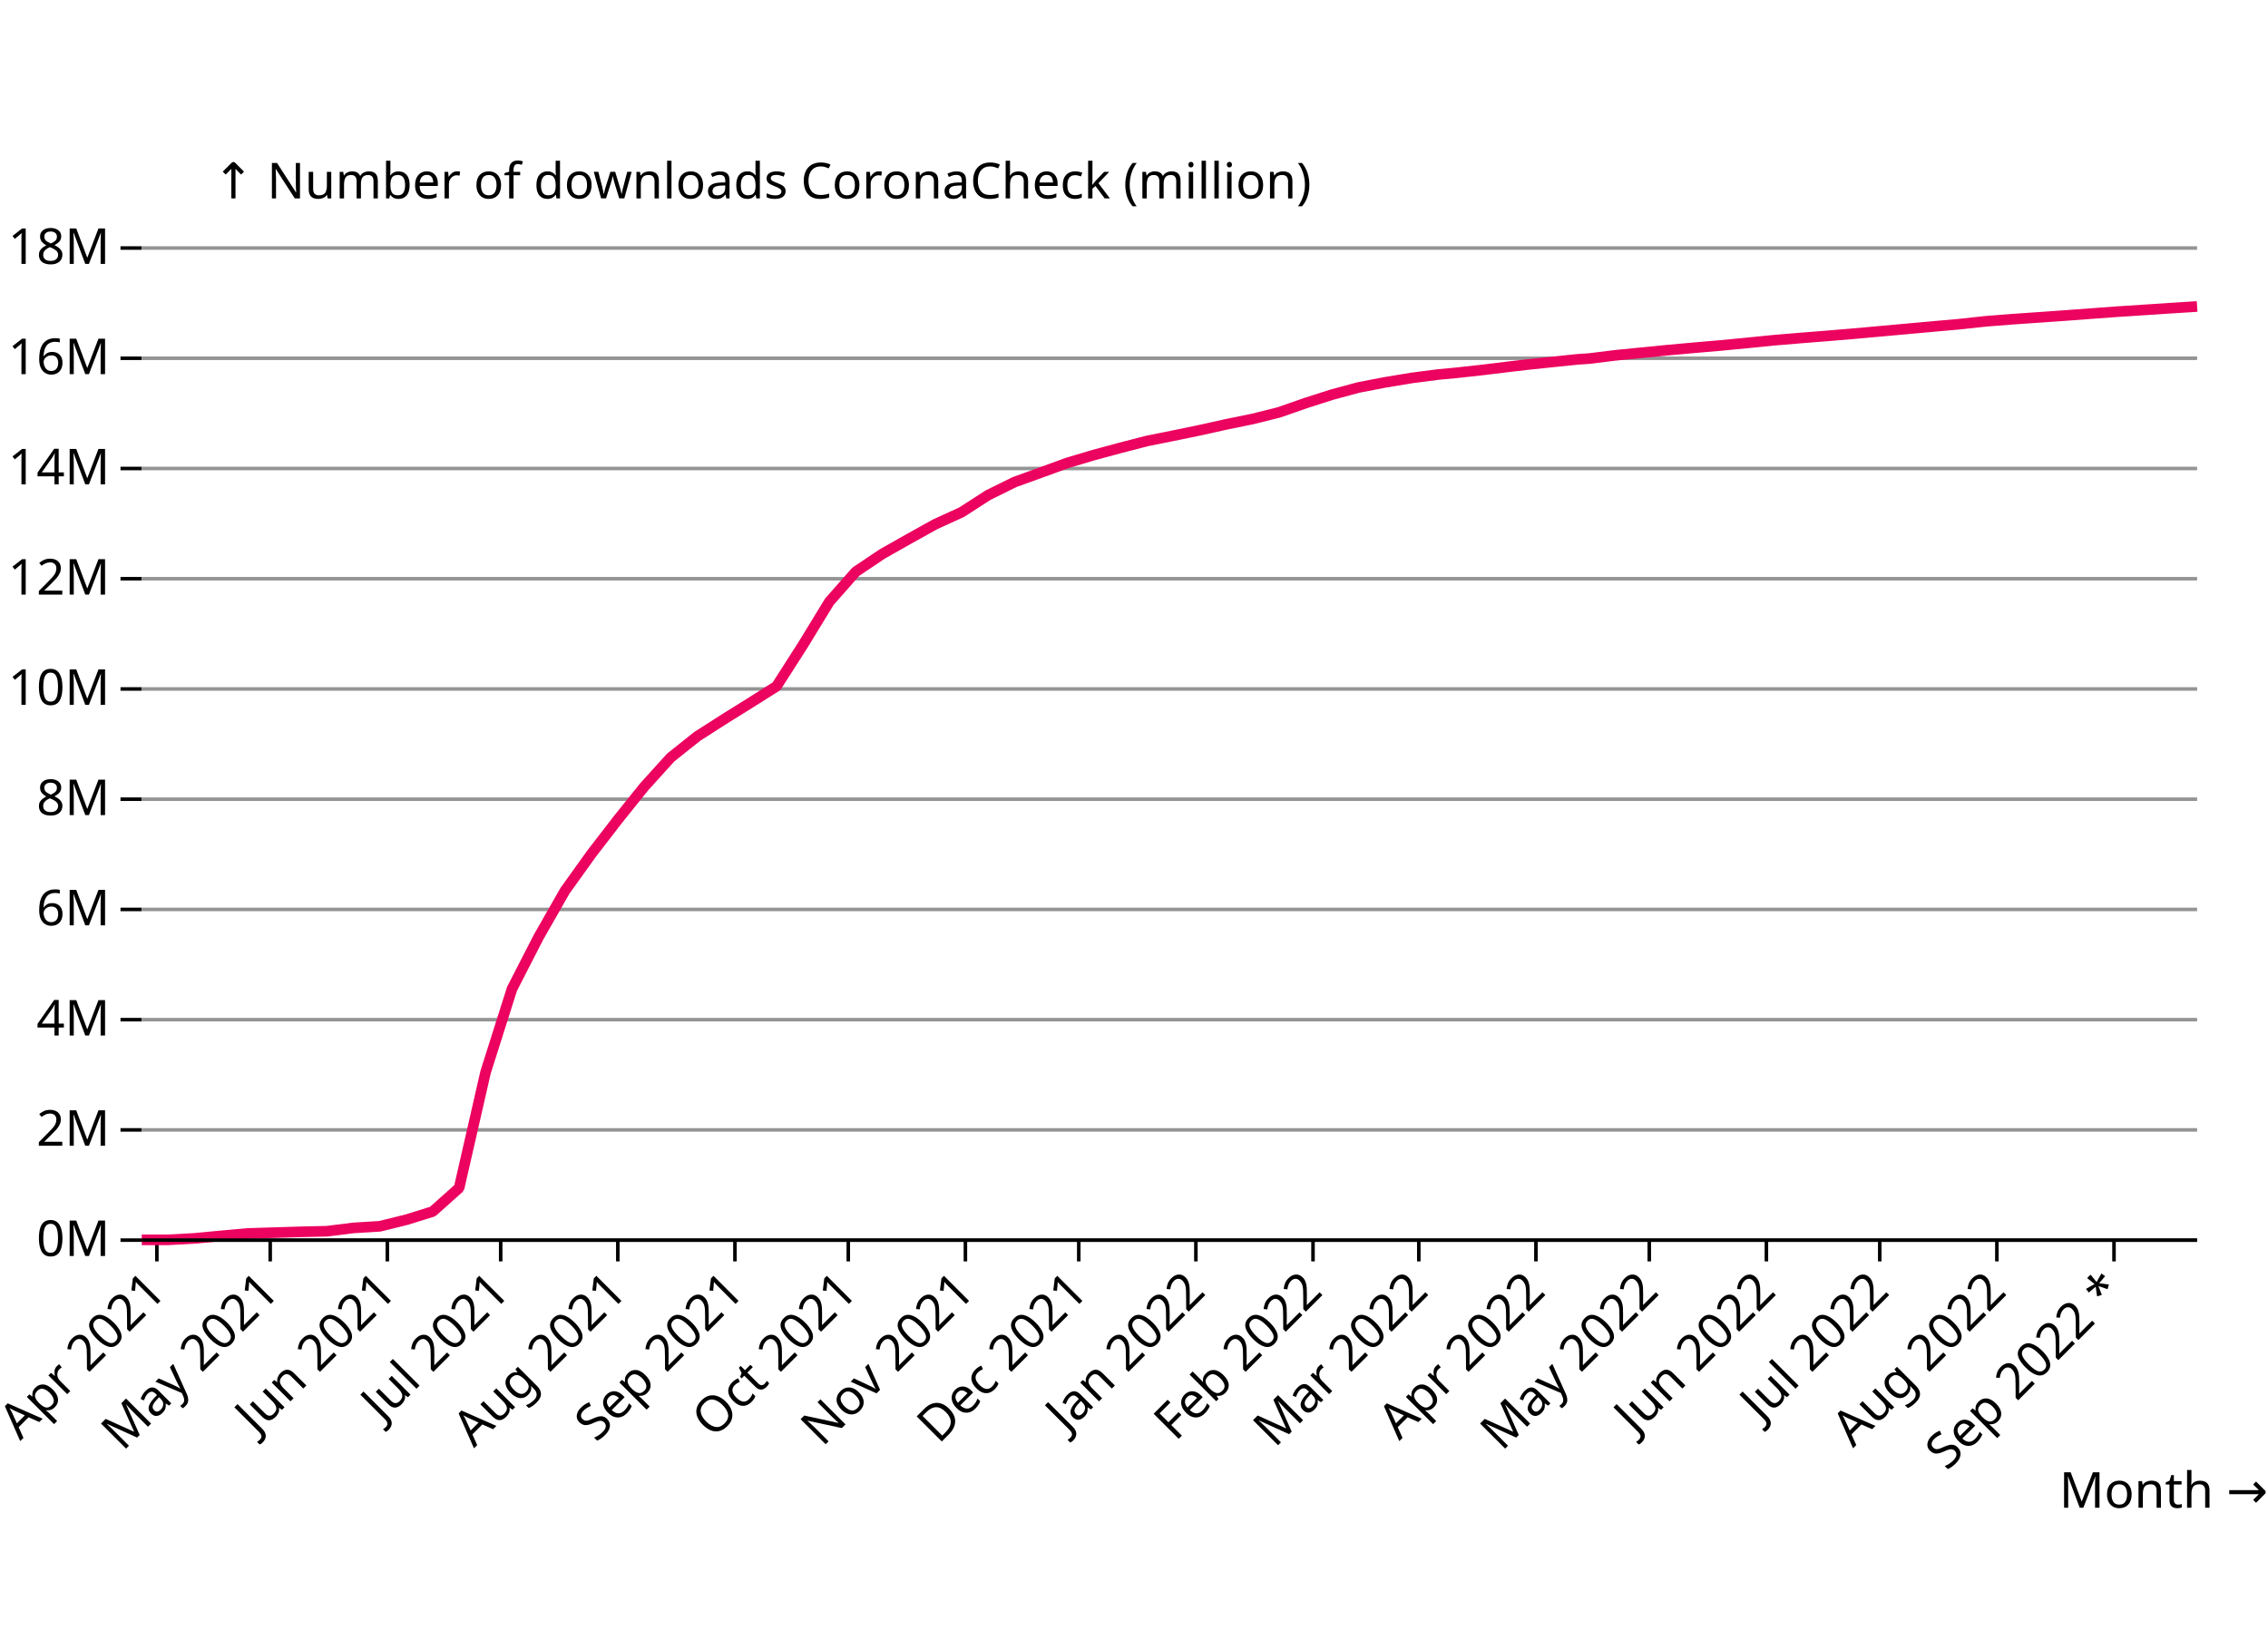
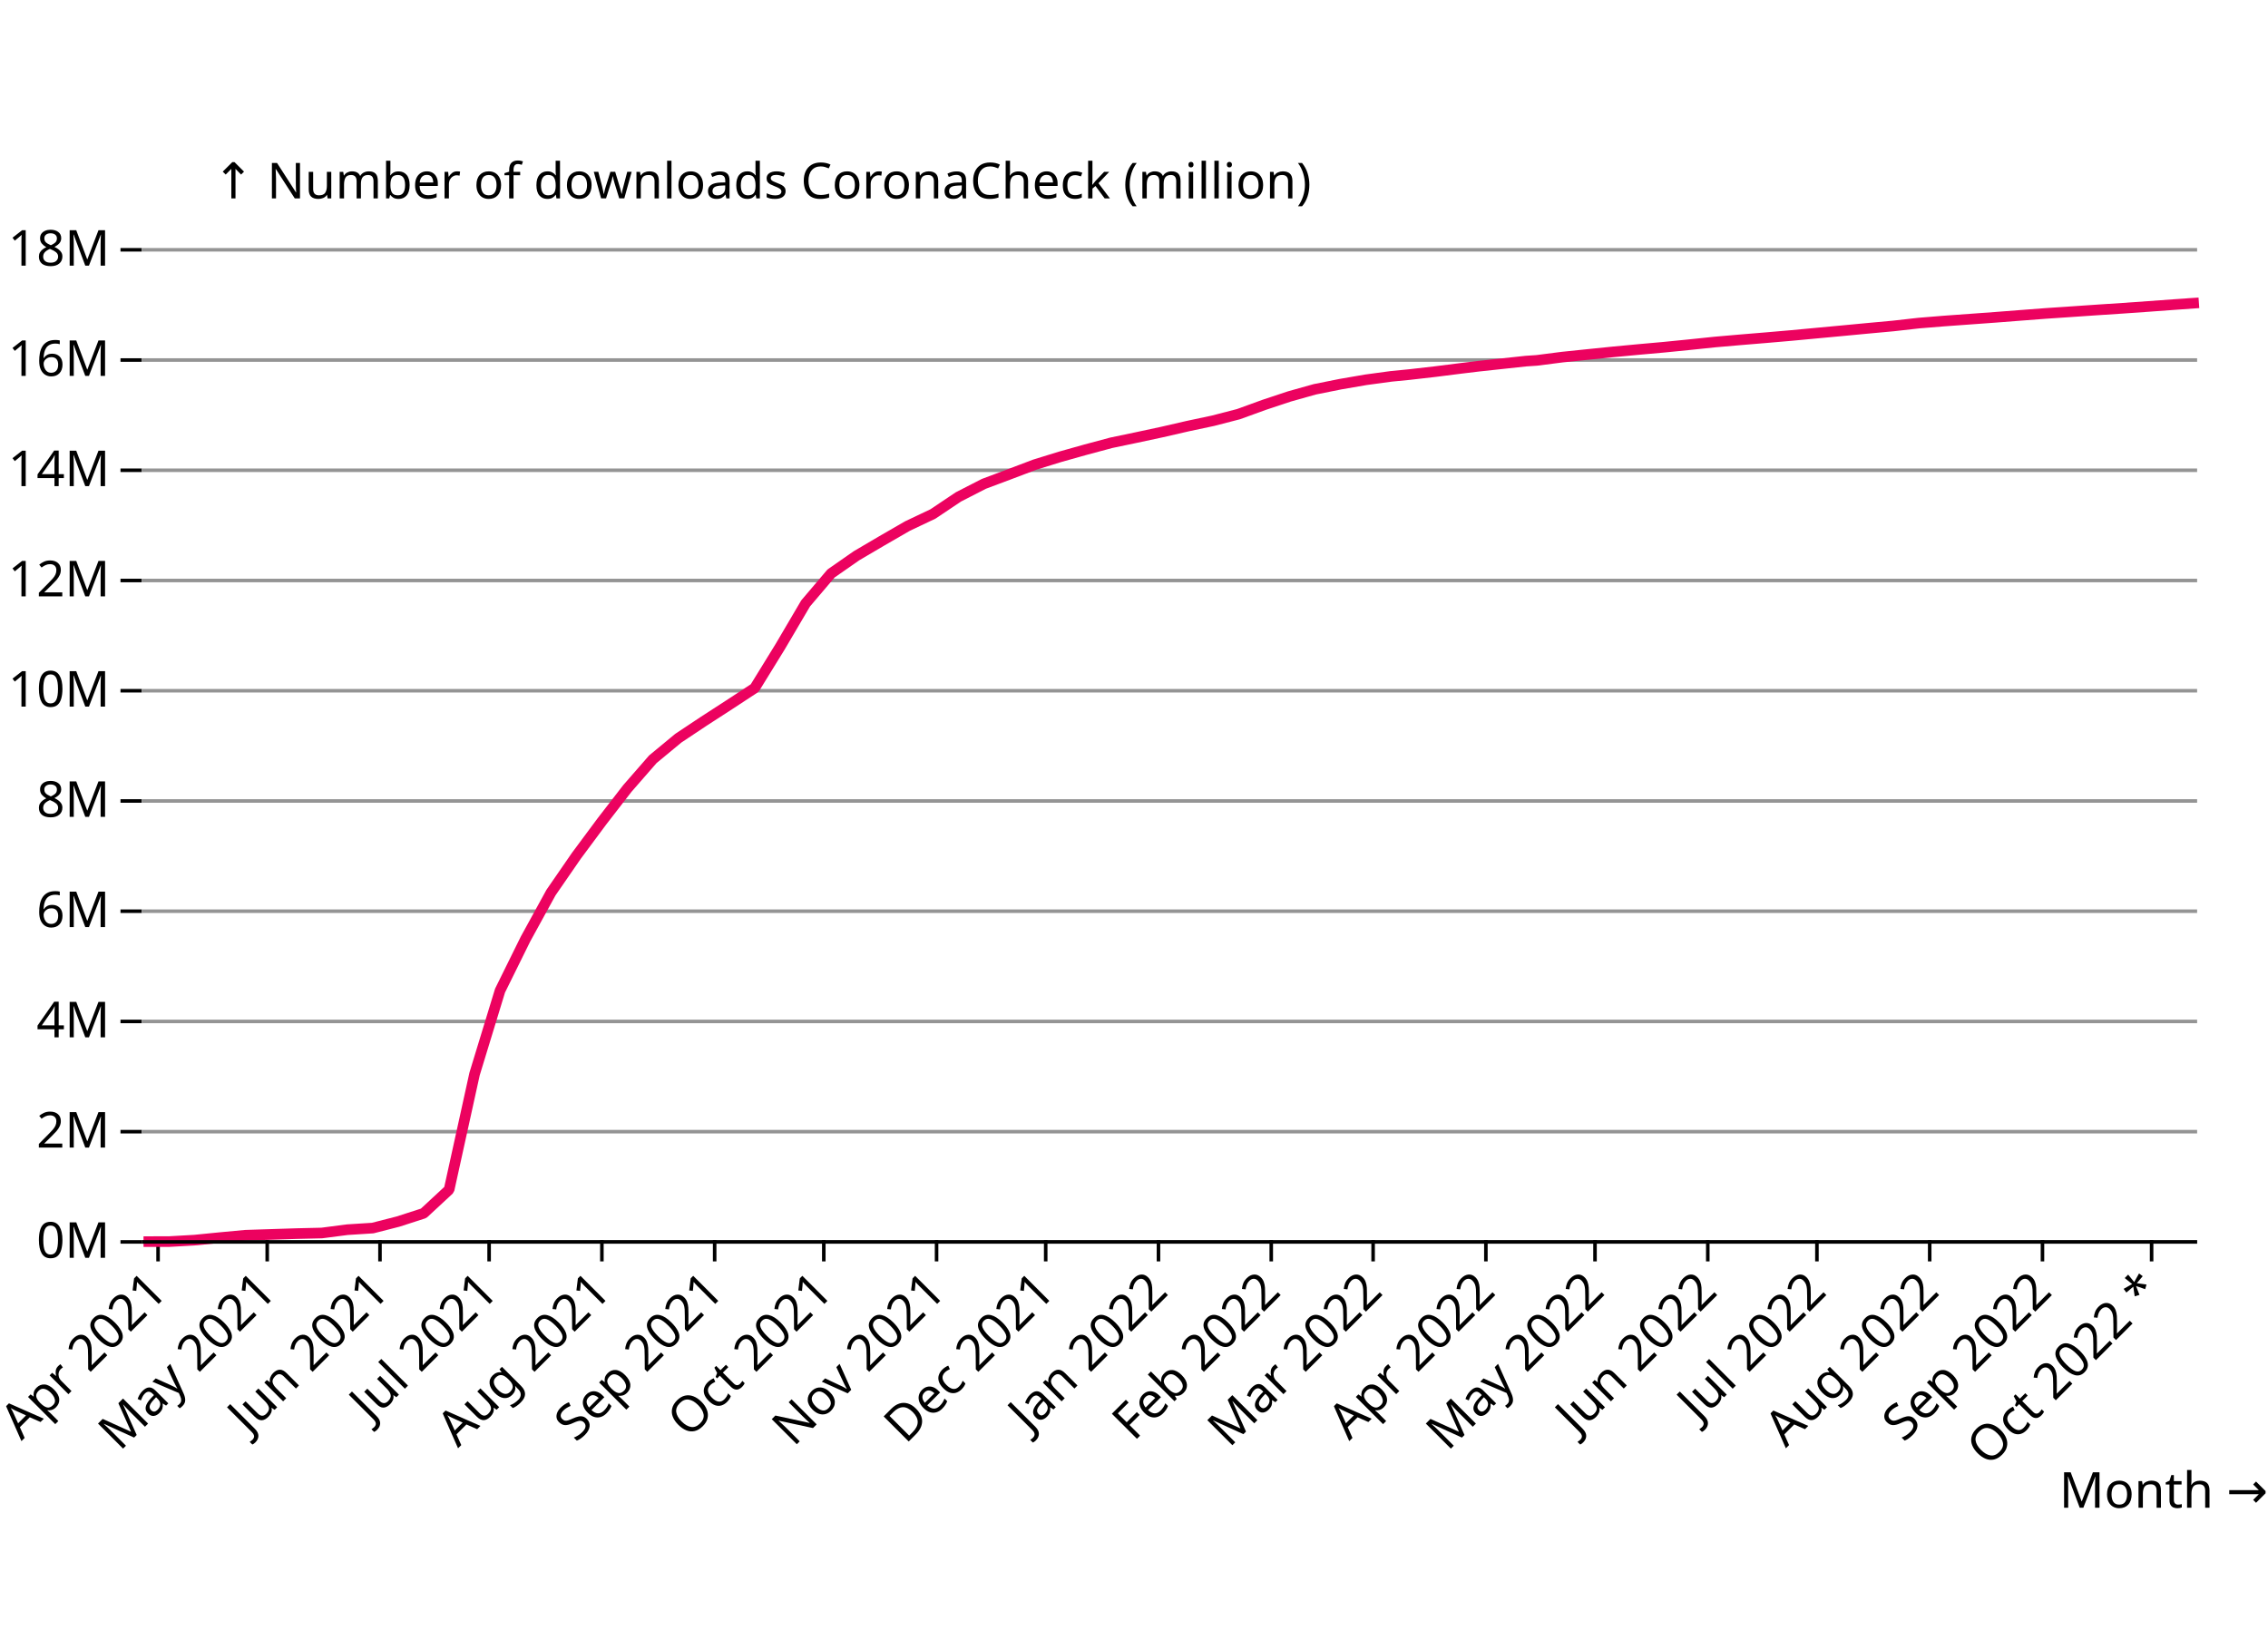
<svg xmlns="http://www.w3.org/2000/svg" class="plot" fill="currentColor" text-anchor="middle" width="640" height="460" viewBox="0 0 640 400" style="font-family: 'RO Sans', sans-serif; font-size: 14px;">
  <style>
        line[stroke-opacity] {
            stroke-opacity: 1;
            stroke: #949494;
        }
</style>
  <g transform="translate(40,0)" fill="none" text-anchor="end">
-     <g class="tick" opacity="1" transform="translate(0,320)">
+     <g class="tick" opacity="1" transform="translate(0,320.5)">
      <line stroke="currentColor" x2="-6" />
      <line stroke="currentColor" x2="580" stroke-opacity="0.1" />
      <text fill="currentColor" x="-9" dy="0.32em">0M</text>
    </g>
-     <g class="tick" opacity="1" transform="translate(0,288.8889)">
+     <g class="tick" opacity="1" transform="translate(0,289.3889)">
      <line stroke="currentColor" x2="-6" />
      <line stroke="currentColor" x2="580" stroke-opacity="0.1" />
      <text fill="currentColor" x="-9" dy="0.32em">2M</text>
    </g>
-     <g class="tick" opacity="1" transform="translate(0,257.7778)">
+     <g class="tick" opacity="1" transform="translate(0,258.2778)">
      <line stroke="currentColor" x2="-6" />
      <line stroke="currentColor" x2="580" stroke-opacity="0.1" />
      <text fill="currentColor" x="-9" dy="0.32em">4M</text>
    </g>
-     <g class="tick" opacity="1" transform="translate(0,226.6667)">
+     <g class="tick" opacity="1" transform="translate(0,227.1667)">
      <line stroke="currentColor" x2="-6" />
      <line stroke="currentColor" x2="580" stroke-opacity="0.1" />
      <text fill="currentColor" x="-9" dy="0.32em">6M</text>
    </g>
-     <g class="tick" opacity="1" transform="translate(0,195.5556)">
+     <g class="tick" opacity="1" transform="translate(0,196.0556)">
      <line stroke="currentColor" x2="-6" />
      <line stroke="currentColor" x2="580" stroke-opacity="0.1" />
      <text fill="currentColor" x="-9" dy="0.32em">8M</text>
    </g>
-     <g class="tick" opacity="1" transform="translate(0,164.4444)">
+     <g class="tick" opacity="1" transform="translate(0,164.9444)">
      <line stroke="currentColor" x2="-6" />
      <line stroke="currentColor" x2="580" stroke-opacity="0.1" />
      <text fill="currentColor" x="-9" dy="0.32em">10M</text>
    </g>
-     <g class="tick" opacity="1" transform="translate(0,133.3333)">
+     <g class="tick" opacity="1" transform="translate(0,133.8333)">
      <line stroke="currentColor" x2="-6" />
      <line stroke="currentColor" x2="580" stroke-opacity="0.1" />
      <text fill="currentColor" x="-9" dy="0.32em">12M</text>
    </g>
-     <g class="tick" opacity="1" transform="translate(0,102.2222)">
+     <g class="tick" opacity="1" transform="translate(0,102.7222)">
      <line stroke="currentColor" x2="-6" />
      <line stroke="currentColor" x2="580" stroke-opacity="0.1" />
      <text fill="currentColor" x="-9" dy="0.32em">14M</text>
    </g>
-     <g class="tick" opacity="1" transform="translate(0,71.11111)">
+     <g class="tick" opacity="1" transform="translate(0,71.61111)">
      <line stroke="currentColor" x2="-6" />
      <line stroke="currentColor" x2="580" stroke-opacity="0.1" />
      <text fill="currentColor" x="-9" dy="0.32em">16M</text>
    </g>
-     <g class="tick" opacity="1" transform="translate(0,40)">
+     <g class="tick" opacity="1" transform="translate(0,40.5)">
      <line stroke="currentColor" x2="-6" />
      <line stroke="currentColor" x2="580" stroke-opacity="0.1" />
      <text fill="currentColor" x="-9" dy="0.32em">18M</text>
    </g>
    <text fill="currentColor" transform="translate(20,40)" dy="-1em" text-anchor="start">↑ Number of downloads CoronaCheck (million)</text>
  </g>
  <g transform="translate(0,320)" fill="none" text-anchor="middle">
-     <g class="tick" opacity="1" transform="translate(44.26471,0)">
+     <g class="tick" opacity="1" transform="translate(44.60619,0)">
      <line stroke="currentColor" y2="6" />
      <text fill="currentColor" dy="0.32em" transform="translate(0, 11.82843) rotate(-45)" text-anchor="end">Apr 2021</text>
    </g>
-     <g class="tick" opacity="1" transform="translate(76.25,0)">
+     <g class="tick" opacity="1" transform="translate(75.40265,0)">
      <line stroke="currentColor" y2="6" />
      <text fill="currentColor" dy="0.32em" transform="translate(0, 11.82843) rotate(-45)" text-anchor="end">May 2021</text>
    </g>
-     <g class="tick" opacity="1" transform="translate(109.3015,0)">
+     <g class="tick" opacity="1" transform="translate(107.2257,0)">
      <line stroke="currentColor" y2="6" />
      <text fill="currentColor" dy="0.32em" transform="translate(0, 11.82843) rotate(-45)" text-anchor="end">Jun 2021</text>
    </g>
-     <g class="tick" opacity="1" transform="translate(141.2868,0)">
+     <g class="tick" opacity="1" transform="translate(138.0221,0)">
      <line stroke="currentColor" y2="6" />
      <text fill="currentColor" dy="0.32em" transform="translate(0, 11.82843) rotate(-45)" text-anchor="end">Jul 2021</text>
    </g>
-     <g class="tick" opacity="1" transform="translate(174.3382,0)">
+     <g class="tick" opacity="1" transform="translate(169.8451,0)">
      <line stroke="currentColor" y2="6" />
      <text fill="currentColor" dy="0.32em" transform="translate(0, 11.82843) rotate(-45)" text-anchor="end">Aug 2021</text>
    </g>
-     <g class="tick" opacity="1" transform="translate(207.3897,0)">
+     <g class="tick" opacity="1" transform="translate(201.6681,0)">
      <line stroke="currentColor" y2="6" />
      <text fill="currentColor" dy="0.32em" transform="translate(0, 11.82843) rotate(-45)" text-anchor="end">Sep 2021</text>
    </g>
-     <g class="tick" opacity="1" transform="translate(239.375,0)">
+     <g class="tick" opacity="1" transform="translate(232.4646,0)">
      <line stroke="currentColor" y2="6" />
      <text fill="currentColor" dy="0.32em" transform="translate(0, 11.82843) rotate(-45)" text-anchor="end">Oct 2021</text>
    </g>
-     <g class="tick" opacity="1" transform="translate(272.4265,0)">
+     <g class="tick" opacity="1" transform="translate(264.2876,0)">
      <line stroke="currentColor" y2="6" />
      <text fill="currentColor" dy="0.32em" transform="translate(0, 11.82843) rotate(-45)" text-anchor="end">Nov 2021</text>
    </g>
-     <g class="tick" opacity="1" transform="translate(304.4118,0)">
+     <g class="tick" opacity="1" transform="translate(295.0841,0)">
      <line stroke="currentColor" y2="6" />
      <text fill="currentColor" dy="0.32em" transform="translate(0, 11.82843) rotate(-45)" text-anchor="end">Dec 2021</text>
    </g>
-     <g class="tick" opacity="1" transform="translate(337.4632,0)">
+     <g class="tick" opacity="1" transform="translate(326.9071,0)">
      <line stroke="currentColor" y2="6" />
      <text fill="currentColor" dy="0.32em" transform="translate(0, 11.82843) rotate(-45)" text-anchor="end">Jan 2022</text>
    </g>
-     <g class="tick" opacity="1" transform="translate(370.5147,0)">
+     <g class="tick" opacity="1" transform="translate(358.7301,0)">
      <line stroke="currentColor" y2="6" />
      <text fill="currentColor" dy="0.32em" transform="translate(0, 11.82843) rotate(-45)" text-anchor="end">Feb 2022</text>
    </g>
-     <g class="tick" opacity="1" transform="translate(400.3676,0)">
+     <g class="tick" opacity="1" transform="translate(387.4735,0)">
      <line stroke="currentColor" y2="6" />
      <text fill="currentColor" dy="0.32em" transform="translate(0, 11.82843) rotate(-45)" text-anchor="end">Mar 2022</text>
    </g>
-     <g class="tick" opacity="1" transform="translate(433.4191,0)">
+     <g class="tick" opacity="1" transform="translate(419.2965,0)">
      <line stroke="currentColor" y2="6" />
      <text fill="currentColor" dy="0.32em" transform="translate(0, 11.82843) rotate(-45)" text-anchor="end">Apr 2022</text>
    </g>
-     <g class="tick" opacity="1" transform="translate(465.4044,0)">
+     <g class="tick" opacity="1" transform="translate(450.0929,0)">
      <line stroke="currentColor" y2="6" />
      <text fill="currentColor" dy="0.32em" transform="translate(0, 11.82843) rotate(-45)" text-anchor="end">May 2022</text>
    </g>
-     <g class="tick" opacity="1" transform="translate(498.4559,0)">
+     <g class="tick" opacity="1" transform="translate(481.9159,0)">
      <line stroke="currentColor" y2="6" />
      <text fill="currentColor" dy="0.32em" transform="translate(0, 11.82843) rotate(-45)" text-anchor="end">Jun 2022</text>
    </g>
-     <g class="tick" opacity="1" transform="translate(530.4412,0)">
+     <g class="tick" opacity="1" transform="translate(512.7124,0)">
      <line stroke="currentColor" y2="6" />
      <text fill="currentColor" dy="0.32em" transform="translate(0, 11.82843) rotate(-45)" text-anchor="end">Jul 2022</text>
    </g>
-     <g class="tick" opacity="1" transform="translate(563.4926,0)">
+     <g class="tick" opacity="1" transform="translate(544.5354,0)">
      <line stroke="currentColor" y2="6" />
      <text fill="currentColor" dy="0.32em" transform="translate(0, 11.82843) rotate(-45)" text-anchor="end">Aug 2022</text>
    </g>
-     <g class="tick" opacity="1" transform="translate(596.5441,0)">
+     <g class="tick" opacity="1" transform="translate(576.3584,0)">
      <line stroke="currentColor" y2="6" />
-       <text fill="currentColor" dy="0.32em" transform="translate(0, 11.82843) rotate(-45)" text-anchor="end">Sep 2022 *</text>
+       <text fill="currentColor" dy="0.32em" transform="translate(0, 11.82843) rotate(-45)" text-anchor="end">Sep 2022</text>
+     </g>
+     <g class="tick" opacity="1" transform="translate(607.1549,0)">
+       <line stroke="currentColor" y2="6" />
+       <text fill="currentColor" dy="0.32em" transform="translate(0, 11.82843) rotate(-45)" text-anchor="end">Oct 2022 *</text>
    </g>
    <text fill="currentColor" transform="translate(640,80)" dy="-0.32em" text-anchor="end">Month →</text>
  </g>
-   <g fill="none" stroke="#ec025f" stroke-width="3" stroke-miterlimit="1">
-     <path d="M40,319.923L47.463,319.914L54.926,319.505L62.39,318.793L69.853,318.12L77.316,317.889L84.779,317.659L92.243,317.489L99.706,316.554L107.169,316.096L114.632,314.256L122.096,311.932L129.559,305.265L137.022,272.614L144.485,249.082L151.949,234.526L159.412,221.424L166.875,211.008L174.338,201.329L181.801,192.031L189.265,183.789L196.728,177.844L204.191,173.061L211.654,168.409L219.118,163.693L226.581,152.027L234.044,139.805L241.507,131.347L248.971,126.34L256.434,122.117L263.897,117.967L271.36,114.558L278.824,109.743L286.287,106.057L293.75,103.363L301.213,100.639L308.676,98.417L316.14,96.4L323.603,94.472L331.066,92.968L338.529,91.428L345.993,89.773L353.456,88.246L360.919,86.385L368.382,83.774L375.846,81.385L375.846,81.385L383.309,79.368L390.772,77.927L398.235,76.688L405.699,75.714L411.029,75.212L418.493,74.388L425.956,73.478L431.287,72.858L445.147,71.417L448.346,71.21L455.809,70.286L463.272,69.542L470.735,68.81L478.199,68.133L485.662,67.49L493.125,66.773L500.588,66.024L508.051,65.4L515.515,64.805L522.978,64.183L530.441,63.509L537.904,62.837L545.368,62.157L552.831,61.496L560.294,60.686L567.757,60.1L575.221,59.58L582.684,59.057L590.147,58.5L597.61,57.952L605.074,57.466L612.537,56.974L620,56.501" />
+   <g fill="none" stroke="#ec025f" stroke-width="3" stroke-miterlimit="1" transform="translate(0.5,0.5)">
+     <path d="M40,319.923L47.186,319.914L54.372,319.505L61.558,318.793L68.743,318.12L75.929,317.889L83.115,317.659L90.301,317.489L97.487,316.554L104.673,316.096L111.858,314.256L119.044,311.932L126.23,305.265L133.416,272.614L140.602,249.082L147.788,234.526L154.973,221.424L162.159,211.008L169.345,201.329L176.531,192.031L183.717,183.789L190.903,177.844L198.088,173.061L205.274,168.409L212.46,163.693L219.646,152.027L226.832,139.805L234.018,131.347L241.204,126.34L248.389,122.117L255.575,117.967L262.761,114.558L269.947,109.743L277.133,106.057L284.319,103.363L291.504,100.639L298.69,98.417L305.876,96.4L313.062,94.472L320.248,92.968L327.434,91.428L334.619,89.773L341.805,88.246L348.991,86.385L356.177,83.774L363.363,81.385L363.363,81.385L370.549,79.368L377.735,77.927L384.92,76.688L392.106,75.714L397.239,75.212L404.425,74.388L411.611,73.478L416.743,72.858L430.088,71.417L433.168,71.21L440.354,70.286L447.54,69.542L454.726,68.81L461.912,68.133L469.097,67.49L476.283,66.773L483.469,66.024L490.655,65.4L497.841,64.805L505.027,64.183L512.212,63.509L519.398,62.837L526.584,62.157L533.77,61.496L540.956,60.686L548.142,60.1L555.327,59.58L562.513,59.057L569.699,58.5L576.885,57.952L584.071,57.466L591.257,56.974L598.442,56.501L605.628,55.996L612.814,55.471L620,54.959" />
  </g>
-   <g stroke="currentColor">
+   <g stroke="currentColor" transform="translate(0,0.5)">
    <line x1="40" x2="620" y1="320" y2="320" />
  </g>
</svg>
